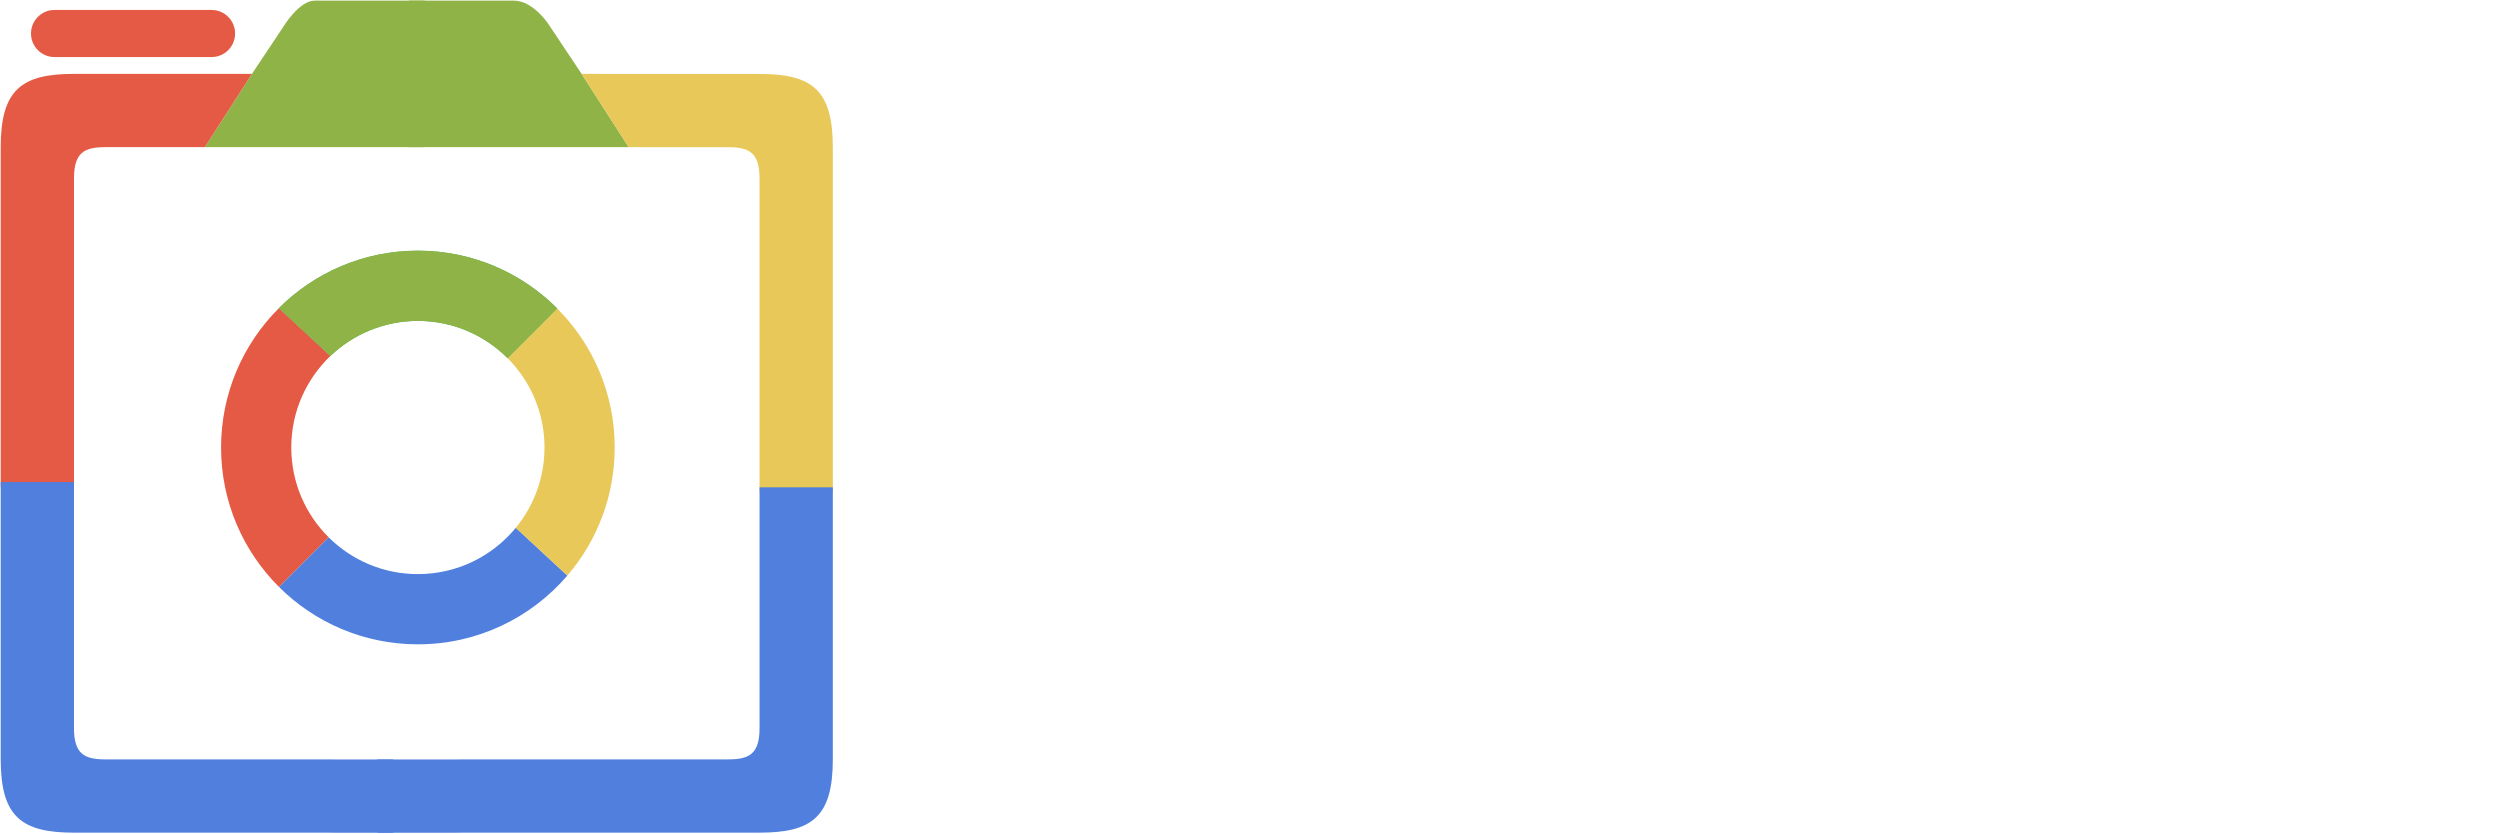
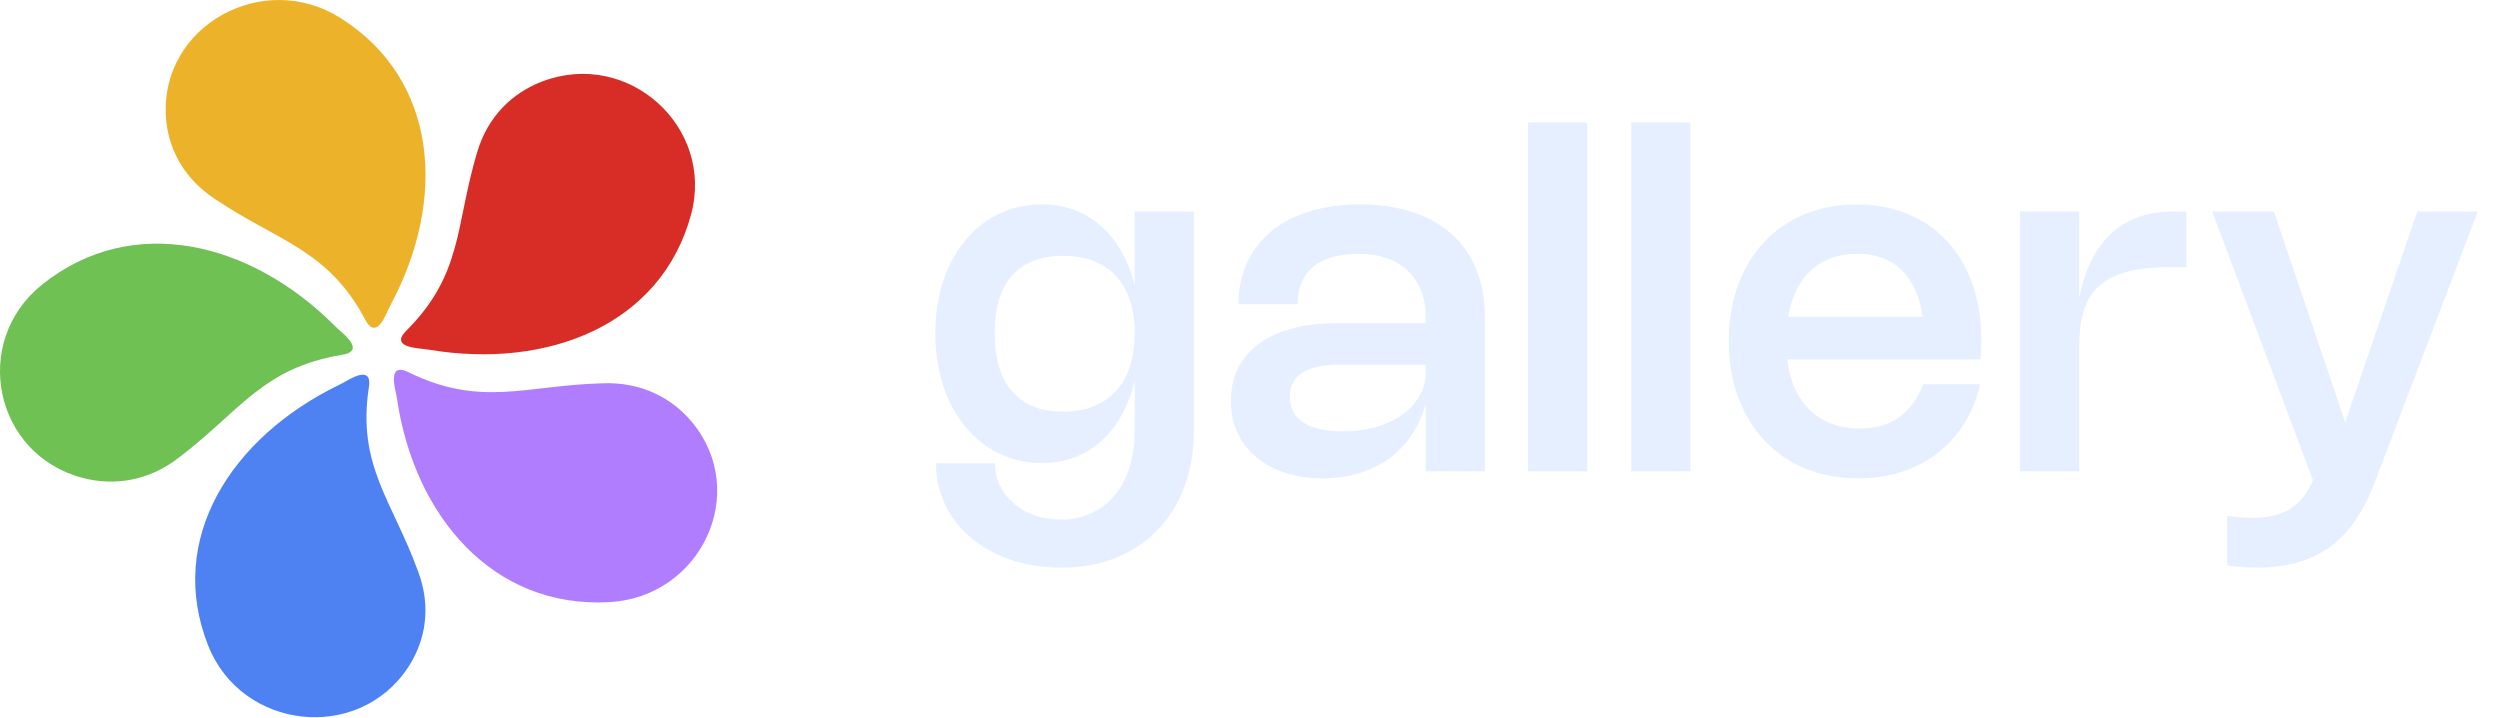
- <svg xmlns="http://www.w3.org/2000/svg" width="984" height="328" viewBox="108 286 984 328" role="img" shape-rendering="geometricPrecision" aria-label="Noodle Gallery inline lockup light, 4:3, transparent background">
-   <g transform="matrix(1, 0, 0, 1, -0.191795, 0.000031)">
-     <g transform="matrix(0.753667, 0, 0, 0.753667, -113.2685, 132.03)" style="">
-       <g transform="matrix(1.171334, 0, 0, 1.171334, 216.9094, 110.8887)" style="">
-         <g>
-           <g transform="matrix(1, 0, 0, 1, -20.33295, -27.28501)">
-             <path d="M 345.332 139.968 L 366.332 172.635 L 268.333 172.635 L 268.333 107.302 L 314.999 107.302 C 324.332 107.302 331.332 118.968 331.332 118.968 L 345.332 139.968 Z" style="fill: rgb(144, 179, 71);">
-               </path>
-             <path d="M 410.666 140 C 410.666 140 412.583 140 373.333 140 L 345.333 139.968 L 366.333 172.635 C 366.333 172.635 369.216 172.667 382.666 172.667 C 405.666 172.667 410.666 172.667 410.666 172.667 C 420 172.667 424.666 175 424.666 186.667 L 424.666 231 L 424.666 326.635 L 457.333 326.635 L 457.333 231 L 457.333 186.667 L 457.333 172.667 C 457.333 147 448 140 424.666 140 L 410.666 140 Z" style="stroke-width: 1; transform-origin: 392px 193.699px; fill: rgb(231, 200, 88);">
-               </path>
-           </g>
-           <g transform="matrix(1, 0, 0, 1, -4, -27.31702)">
-             <path d="M 161 172.666 L 182 139.999 L 196 118.999 C 196 118.999 203 107.333 210 107.333 L 259 107.334 L 259.001 172.666 L 161 172.666 Z" style="fill: rgb(144, 179, 71);">
-               </path>
-             <path d="M 116.667 140 C 116.667 140 114.75 140 154 140 L 182 140 L 161 172.667 C 161 172.667 158.117 172.667 144.667 172.667 C 121.667 172.667 116.667 172.667 116.667 172.667 C 107.333 172.667 102.667 175 102.667 186.667 L 102.667 231 L 102.667 324.334 L 70 324.334 L 70 231 L 70 186.667 L 70 172.667 C 70 147 79.333 140 102.667 140 L 116.667 140 Z" style="fill: rgb(228, 90, 69);">
-               </path>
-           </g>
-           <g transform="matrix(1, 0, 0, 1, -3.499985, 26.31702)">
-             <path d="M 393.833 424.668 C 393.833 424.668 395.75 424.668 356.5 424.668 L 237.5 424.7 L 237.5 392.033 C 237.5 392.033 352.383 392.001 365.833 392.001 C 388.833 392.001 393.833 392.001 393.833 392.001 C 403.167 392.001 407.833 389.668 407.833 378.001 L 407.833 333.668 L 407.833 270.7 L 440.5 270.7 L 440.5 333.668 L 440.5 378.001 L 440.5 392.001 C 440.5 417.668 431.167 424.668 407.833 424.668 L 393.833 424.668 Z" style="stroke-width: 1; fill: rgb(80, 127, 222);">
-               </path>
-             <path d="M 116.167 424.667 C 116.167 424.667 114.25 424.667 153.5 424.667 L 244.5 424.7 L 244.5 392.033 C 244.5 392.033 157.617 392 144.167 392 C 121.167 392 116.167 392 116.167 392 C 106.833 392 102.167 389.667 102.167 378 L 102.167 333.667 L 102.167 268.367 L 69.5 268.367 L 69.5 333.667 L 69.5 378 L 69.5 392 C 69.5 417.667 78.833 424.667 102.167 424.667 L 116.167 424.667 Z" style="fill: rgb(80, 127, 222);">
-               </path>
-           </g>
-           <g transform="matrix(1, 0, 0, 1, -4.324997, -3.067994)">
-             <path d="M 168.574 282.334 C 168.574 258.058 178.432 236.085 194.362 220.198 L 217.344 241.507 C 206.582 251.786 199.877 266.277 199.877 282.334 C 199.877 297.989 206.25 312.157 216.544 322.382 L 194.426 344.534 C 178.458 328.643 168.574 306.643 168.574 282.334 Z" style="fill: rgb(228, 90, 69);" />
-             <path d="M 256.325 370.085 C 232.17 370.085 210.294 360.325 194.426 344.534 L 216.544 322.382 C 226.748 332.519 240.805 338.782 256.325 338.782 C 273.914 338.782 289.624 330.737 299.977 318.126 L 322.958 339.435 C 306.864 358.198 282.983 370.085 256.325 370.085 Z" style="fill: rgb(80, 127, 222);" />
-             <path d="M 344.076 282.334 C 344.076 304.14 336.122 324.088 322.958 339.435 L 299.977 318.126 C 307.973 308.385 312.773 295.92 312.773 282.334 C 312.773 266.784 306.485 252.702 296.313 242.493 L 318.431 220.341 C 334.277 236.216 344.076 258.131 344.076 282.334 Z" style="fill: rgb(231, 200, 88);" />
-             <path d="M 194.362 220.198 C 210.235 204.369 232.137 194.583 256.325 194.583 C 280.586 194.583 302.547 204.428 318.431 220.341 L 296.313 242.493 C 286.092 232.235 271.95 225.886 256.325 225.886 C 241.207 225.886 227.477 231.829 217.344 241.507 Z" style="fill: rgb(54, 179, 72);" />
-             <path d="M 194.362 220.199 C 210.234 204.37 232.136 194.584 256.323 194.584 C 280.583 194.584 302.544 204.429 318.427 220.342 L 296.31 242.493 C 286.089 232.235 271.948 225.887 256.323 225.887 C 241.206 225.887 227.476 231.829 217.343 241.507 L 194.362 220.199 Z" style="fill: rgb(144, 179, 71);" />
-           </g>
-           <rect x="79.5" y="84.183" width="91" height="21" style="fill: rgb(228, 90, 69);" rx="10.5" ry="10.5" />
-         </g>
-       </g>
-     </g>
-     <path d="M 552.607 533.445 C 532.433 533.12 515.333 525.912 501.311 511.823 C 487.286 497.735 480.274 480.504 480.274 460.135 C 480.274 439.637 487.318 422.424 501.408 408.497 C 515.496 394.571 532.562 387.607 552.607 387.607 C 564.06 387.607 574.147 389.544 582.868 393.414 C 591.588 397.287 598.811 402.51 604.539 409.082 C 604.539 409.082 604.539 409.082 604.539 409.082 C 604.539 409.082 604.539 409.082 604.539 409.082 L 593.02 420.796 C 593.02 420.796 593.02 420.796 593.02 420.796 C 593.02 420.796 593.02 420.796 593.02 420.796 C 586.448 413.702 579.874 409.001 573.302 406.69 C 566.729 404.381 559.96 403.225 552.997 403.225 C 537.248 403.225 523.972 408.514 513.17 419.088 C 502.367 429.663 496.966 443.314 496.966 460.038 C 496.966 476.762 502.367 490.575 513.17 501.475 C 523.972 512.377 537.184 517.826 552.802 517.826 C 567.509 517.826 579.532 513.744 588.872 505.575 C 598.21 497.408 603.466 486.004 604.637 471.361 L 552.997 471.361 C 552.997 471.361 552.997 471.361 552.997 471.361 C 552.997 471.361 552.997 471.361 552.997 471.361 L 552.997 456.035 C 552.997 456.035 552.997 456.035 552.997 456.035 C 552.997 456.035 552.997 456.035 552.997 456.035 L 620.157 456.035 C 620.157 456.035 620.157 456.035 620.157 456.035 C 620.157 456.035 620.157 456.035 620.157 456.035 C 620.482 458.443 620.71 460.396 620.841 461.892 C 620.971 463.39 621.036 464.756 621.036 465.992 C 621.036 485.905 614.642 502.142 601.855 514.703 C 589.067 527.263 572.65 533.511 552.607 533.445 Z M 669.343 533.445 C 658.279 533.445 649.267 530.321 642.304 524.074 C 635.34 517.826 631.858 509.758 631.858 499.865 C 631.858 489.908 635.763 481.904 643.572 475.852 C 651.381 469.799 661.435 466.773 673.736 466.773 C 679.267 466.773 684.652 467.391 689.892 468.628 C 695.13 469.865 699.279 471.394 702.337 473.215 L 702.337 466.968 C 702.337 459.68 699.766 453.758 694.626 449.202 C 689.484 444.647 682.878 442.369 674.809 442.369 C 669.018 442.369 664.089 443.443 660.022 445.591 C 655.953 447.738 651.934 451.187 647.966 455.938 C 647.966 455.938 647.966 455.938 647.966 455.938 C 647.966 455.938 647.966 455.938 647.966 455.938 L 635.471 446.664 C 635.471 446.664 635.471 446.664 635.471 446.664 C 635.471 446.664 635.471 446.664 635.471 446.664 C 641.587 439.506 647.558 434.544 653.384 431.778 C 659.206 429.013 666.382 427.629 674.908 427.629 C 688.183 427.629 698.693 431.176 706.437 438.269 C 714.181 445.363 718.054 454.995 718.054 467.163 L 718.054 530.418 C 718.054 530.418 718.054 530.418 718.054 530.418 C 718.054 530.418 718.054 530.418 718.054 530.418 L 702.337 530.418 C 702.337 530.418 702.337 530.418 702.337 530.418 C 702.337 530.418 702.337 530.418 702.337 530.418 L 702.337 506.503 L 708.097 515.971 L 701.751 515.971 C 698.628 521.178 694.137 525.392 688.28 528.613 C 682.423 531.835 676.11 533.445 669.343 533.445 Z M 670.808 518.803 C 679.462 518.803 686.881 515.744 693.064 509.627 C 699.246 503.51 702.337 496.059 702.337 487.272 C 699.082 485.06 695.162 483.336 690.575 482.099 C 685.986 480.862 681.186 480.244 676.176 480.244 C 667.715 480.244 661.029 481.904 656.117 485.223 C 651.203 488.542 648.747 493.519 648.747 500.157 C 648.747 505.689 650.829 510.18 654.994 513.628 C 659.158 517.078 664.429 518.803 670.808 518.803 Z M 741.559 530.418 C 741.559 530.418 741.559 530.418 741.559 530.418 C 741.559 530.418 741.559 530.418 741.559 530.418 L 741.559 390.632 C 741.559 390.632 741.559 390.632 741.559 390.632 C 741.559 390.632 741.559 390.632 741.559 390.632 L 757.958 390.632 C 757.958 390.632 757.958 390.632 757.958 390.632 C 757.958 390.632 757.958 390.632 757.958 390.632 L 757.958 530.418 C 757.958 530.418 757.958 530.418 757.958 530.418 C 757.958 530.418 757.958 530.418 757.958 530.418 L 741.559 530.418 Z M 782.363 530.418 C 782.363 530.418 782.363 530.418 782.363 530.418 C 782.363 530.418 782.363 530.418 782.363 530.418 L 782.363 390.632 C 782.363 390.632 782.363 390.632 782.363 390.632 C 782.363 390.632 782.363 390.632 782.363 390.632 L 798.763 390.632 C 798.763 390.632 798.763 390.632 798.763 390.632 C 798.763 390.632 798.763 390.632 798.763 390.632 L 798.763 530.418 C 798.763 530.418 798.763 530.418 798.763 530.418 C 798.763 530.418 798.763 530.418 798.763 530.418 L 782.363 530.418 Z M 867.486 533.445 C 852.973 533.445 841.08 528.467 831.807 518.509 C 822.533 508.554 817.897 495.831 817.897 480.342 C 817.897 465.179 822.452 452.602 831.563 442.612 C 840.674 432.624 852.192 427.629 866.119 427.629 C 880.306 427.629 891.743 432.315 900.432 441.686 C 909.119 451.057 913.462 463.227 913.462 478.194 C 913.462 479.366 913.43 480.278 913.365 480.928 C 913.3 481.579 913.202 482.522 913.072 483.758 C 913.072 483.758 913.072 483.758 913.072 483.758 C 913.072 483.758 913.072 483.758 913.072 483.758 L 827.56 483.758 L 827.56 470.092 L 896.185 470.092 C 895.598 462.348 892.654 455.824 887.351 450.52 C 882.047 445.216 874.969 442.564 866.119 442.564 C 856.683 442.564 849.019 445.997 843.13 452.863 C 837.241 459.729 834.297 468.889 834.297 480.342 C 834.297 491.99 837.55 501.265 844.058 508.162 C 850.565 515.06 858.635 518.509 868.267 518.509 C 874.708 518.509 880.224 517.127 884.813 514.361 C 889.4 511.596 893.647 506.959 897.552 500.451 C 897.552 500.451 897.552 500.451 897.552 500.451 C 897.552 500.451 897.552 500.451 897.552 500.451 L 911.413 507.186 C 911.413 507.186 911.413 507.186 911.413 507.186 C 911.413 507.186 911.413 507.186 911.413 507.186 C 907.248 516.102 901.488 522.707 894.134 527.002 C 886.781 531.297 877.897 533.445 867.486 533.445 Z M 932.703 530.418 C 932.703 530.418 932.703 530.418 932.703 530.418 C 932.703 530.418 932.703 530.418 932.703 530.418 L 932.703 430.753 C 932.703 430.753 932.703 430.753 932.703 430.753 C 932.703 430.753 932.703 430.753 932.703 430.753 L 948.322 430.753 C 948.322 430.753 948.322 430.753 948.322 430.753 C 948.322 430.753 948.322 430.753 948.322 430.753 L 948.322 448.616 L 945.881 446.762 L 948.911 446.762 C 950.863 441.361 954.623 436.821 960.183 433.144 C 965.753 429.468 971.523 427.629 977.513 427.629 C 979.143 427.629 980.86 427.761 982.68 428.02 C 984.5 428.281 986.81 428.834 989.61 429.679 C 989.61 429.679 989.61 429.679 989.61 429.679 C 989.61 429.679 989.61 429.679 989.61 429.679 L 989.61 447.054 C 989.61 447.054 989.61 447.054 989.61 447.054 C 989.61 447.054 989.61 447.054 989.61 447.054 C 985.71 445.883 982.73 445.167 980.68 444.907 C 978.633 444.647 977.023 444.516 975.853 444.516 C 968.493 444.516 962.203 447.413 956.963 453.205 C 951.723 458.996 949.101 466.025 949.101 474.29 L 949.101 530.418 C 949.101 530.418 949.101 530.418 949.101 530.418 C 949.101 530.418 949.101 530.418 949.101 530.418 L 932.703 530.418 Z M 1013.71 572.393 C 1013.71 572.393 1013.71 572.393 1013.71 572.393 C 1013.71 572.393 1013.71 572.393 1013.71 572.393 L 1038.51 518.119 L 1039.09 530.418 L 994.67 430.753 C 994.67 430.753 994.67 430.753 994.67 430.753 C 994.67 430.753 994.67 430.753 994.67 430.753 L 1012.44 430.753 C 1012.44 430.753 1012.44 430.753 1012.44 430.753 C 1012.44 430.753 1012.44 430.753 1012.44 430.753 L 1041.43 498.4 L 1043.78 505.038 L 1044.36 505.038 L 1046.9 498.205 L 1074.23 430.753 C 1074.23 430.753 1074.23 430.753 1074.23 430.753 C 1074.23 430.753 1074.23 430.753 1074.23 430.753 L 1091.91 430.753 C 1091.91 430.753 1091.91 430.753 1091.91 430.753 C 1091.91 430.753 1091.91 430.753 1091.91 430.753 L 1030.79 572.393 C 1030.79 572.393 1030.79 572.393 1030.79 572.393 C 1030.79 572.393 1030.79 572.393 1030.79 572.393 L 1013.71 572.393 Z" style="stroke-miterlimit: 1; text-wrap-mode: nowrap; stroke-width: 1; transform-box: fill-box; transform-origin: 50% 50%; fill: rgb(255, 255, 255);" />
-   </g>
+ <svg xmlns="http://www.w3.org/2000/svg" width="122" height="35" viewBox="0 0 122 35" fill="none">
+   <path d="M16.521 18.795C16.644 18.735 16.764 18.671 16.881 18.603C17.426 18.286 18.155 17.972 18 18.903C17.422 22.733 19.138 24.407 20.405 27.891C21.062 29.641 20.761 31.283 19.916 32.565C17.476 36.268 11.785 35.616 10.159 31.505C8.094 26.289 11.3 21.338 16.521 18.795Z" fill="#4E82F3" />
+   <path d="M16.338 15.901C16.433 15.996 16.532 16.089 16.635 16.177C17.111 16.588 17.64 17.171 16.69 17.315C12.8 17.958 11.708 20.077 8.723 22.336C7.231 23.491 5.546 23.716 4.042 23.324C-0.3 22.19 -1.426 16.678 2.054 13.889C6.471 10.35 12.259 11.813 16.337 15.901H16.338Z" fill="#6FC154" />
+   <path d="M19.085 14.835C19.022 14.954 18.963 15.075 18.91 15.197C18.659 15.769 18.257 16.443 17.824 15.6C15.998 12.168 13.607 11.804 10.496 9.716C8.916 8.68 8.177 7.177 8.093 5.652C7.849 1.249 12.843 -1.506 16.621 0.881C21.415 3.91 21.787 9.765 19.085 14.835V14.835Z" fill="#ECB32A" />
+   <path d="M20.968 17.07C20.833 17.048 20.698 17.031 20.562 17.018C19.931 16.96 19.153 16.794 19.836 16.13C22.597 13.365 22.212 11.021 23.273 7.471C23.789 5.676 25.017 4.522 26.468 3.972C30.66 2.385 34.873 6.195 33.727 10.458C32.273 15.869 26.715 18.025 20.968 17.07Z" fill="#D72D26" />
+   <path d="M19.383 19.518C19.363 19.386 19.338 19.254 19.308 19.123C19.169 18.516 19.09 17.739 19.945 18.171C23.477 19.894 25.63 18.81 29.397 18.704C31.297 18.631 32.794 19.42 33.775 20.605C36.609 24.027 34.219 29.137 29.733 29.385C24.041 29.7 20.234 25.178 19.383 19.518Z" fill="#B17DFF" />
+   <path d="M58.26 10.321V20.999C58.26 22.011 58.106 22.929 57.8 23.753C57.493 24.577 57.056 25.281 56.489 25.863C55.925 26.45 55.245 26.902 54.447 27.221C53.654 27.543 52.768 27.703 51.791 27.703C51.2 27.703 50.639 27.646 50.106 27.531C49.577 27.416 49.084 27.251 48.628 27.037C48.176 26.822 47.768 26.563 47.404 26.26C47.039 25.957 46.729 25.616 46.472 25.237C46.215 24.861 46.018 24.451 45.88 24.006C45.742 23.565 45.673 23.1 45.673 22.609H48.553C48.553 23.004 48.634 23.368 48.795 23.701C48.96 24.039 49.186 24.33 49.474 24.576C49.761 24.821 50.1 25.012 50.491 25.151C50.886 25.288 51.313 25.358 51.773 25.358C52.322 25.358 52.816 25.254 53.257 25.047C53.702 24.844 54.081 24.552 54.395 24.173C54.71 23.797 54.951 23.343 55.12 22.81C55.289 22.274 55.373 21.674 55.373 21.011V18.596C55.22 19.22 55.003 19.78 54.723 20.274C54.447 20.769 54.116 21.189 53.728 21.534C53.345 21.879 52.91 22.143 52.423 22.327C51.936 22.507 51.407 22.598 50.836 22.598C50.334 22.598 49.857 22.527 49.404 22.385C48.952 22.243 48.532 22.042 48.145 21.781C47.762 21.517 47.415 21.196 47.105 20.821C46.798 20.445 46.535 20.023 46.317 19.556C46.102 19.084 45.935 18.573 45.816 18.02C45.702 17.465 45.644 16.878 45.644 16.261C45.644 15.644 45.702 15.059 45.816 14.507C45.935 13.955 46.102 13.447 46.317 12.983C46.535 12.52 46.798 12.102 47.105 11.73C47.415 11.358 47.762 11.042 48.145 10.781C48.532 10.521 48.952 10.321 49.404 10.183C49.857 10.045 50.334 9.976 50.836 9.976C51.407 9.976 51.936 10.066 52.423 10.246C52.91 10.427 53.345 10.687 53.728 11.028C54.116 11.366 54.447 11.78 54.723 12.271C55.003 12.757 55.22 13.311 55.373 13.932V10.321H58.26ZM55.373 16.261C55.373 15.659 55.294 15.124 55.137 14.657C54.984 14.185 54.758 13.789 54.459 13.466C54.16 13.145 53.794 12.901 53.361 12.736C52.927 12.568 52.433 12.483 51.877 12.483C50.8 12.483 49.974 12.801 49.399 13.438C48.828 14.07 48.542 15.011 48.542 16.261C48.542 16.886 48.615 17.438 48.761 17.917C48.906 18.392 49.119 18.791 49.399 19.113C49.682 19.435 50.031 19.678 50.445 19.843C50.859 20.008 51.337 20.09 51.877 20.09C52.433 20.09 52.927 20.004 53.361 19.832C53.794 19.659 54.16 19.41 54.459 19.084C54.758 18.755 54.984 18.352 55.137 17.877C55.294 17.401 55.373 16.863 55.373 16.261ZM60.44 14.852C60.44 14.105 60.578 13.43 60.854 12.828C61.13 12.226 61.523 11.715 62.032 11.293C62.546 10.867 63.169 10.542 63.901 10.316C64.637 10.089 65.461 9.976 66.374 9.976C67.328 9.976 68.181 10.101 68.933 10.35C69.688 10.599 70.326 10.96 70.847 11.431C71.372 11.902 71.773 12.479 72.049 13.162C72.325 13.844 72.463 14.617 72.463 15.479V23H69.576V19.677C69.427 20.244 69.201 20.756 68.898 21.212C68.599 21.664 68.233 22.049 67.8 22.367C67.367 22.682 66.874 22.923 66.322 23.092C65.774 23.261 65.178 23.345 64.534 23.345C63.863 23.345 63.253 23.253 62.705 23.069C62.157 22.889 61.688 22.634 61.297 22.304C60.906 21.975 60.603 21.578 60.388 21.114C60.173 20.646 60.066 20.129 60.066 19.561C60.066 18.971 60.183 18.442 60.417 17.974C60.651 17.507 60.986 17.11 61.423 16.784C61.864 16.458 62.401 16.209 63.033 16.037C63.666 15.86 64.379 15.772 65.172 15.772H69.576V15.479C69.576 15 69.502 14.57 69.352 14.191C69.203 13.808 68.986 13.482 68.703 13.213C68.423 12.945 68.082 12.74 67.679 12.598C67.276 12.456 66.822 12.386 66.316 12.386C65.803 12.386 65.356 12.443 64.977 12.558C64.601 12.673 64.29 12.838 64.045 13.053C63.8 13.267 63.618 13.528 63.499 13.835C63.38 14.137 63.321 14.477 63.321 14.852H60.44ZM65.333 17.796C64.547 17.796 63.951 17.928 63.545 18.193C63.142 18.457 62.941 18.849 62.941 19.366C62.941 19.91 63.163 20.328 63.608 20.619C64.053 20.907 64.691 21.051 65.523 21.051C66.113 21.051 66.656 20.98 67.15 20.838C67.648 20.692 68.076 20.491 68.432 20.234C68.793 19.977 69.072 19.673 69.272 19.32C69.475 18.963 69.576 18.576 69.576 18.159V17.796H65.333ZM77.454 23H74.567V5.98H77.454V23ZM82.491 23H79.604V5.98H82.491V23ZM96.636 18.751C96.467 19.468 96.205 20.11 95.848 20.677C95.492 21.244 95.057 21.725 94.543 22.12C94.029 22.515 93.447 22.818 92.795 23.029C92.143 23.24 91.438 23.345 90.679 23.345C89.736 23.345 88.875 23.184 88.097 22.862C87.323 22.54 86.66 22.086 86.108 21.499C85.556 20.909 85.126 20.204 84.82 19.383C84.517 18.559 84.365 17.647 84.365 16.646C84.365 15.979 84.433 15.352 84.567 14.766C84.705 14.18 84.9 13.639 85.153 13.145C85.41 12.65 85.721 12.207 86.085 11.816C86.453 11.425 86.869 11.094 87.332 10.822C87.796 10.546 88.302 10.337 88.85 10.195C89.403 10.049 89.989 9.976 90.61 9.976C91.227 9.976 91.804 10.047 92.341 10.189C92.881 10.331 93.376 10.536 93.824 10.804C94.277 11.073 94.679 11.4 95.032 11.787C95.388 12.175 95.689 12.614 95.934 13.104C96.18 13.595 96.368 14.135 96.498 14.726C96.628 15.316 96.694 15.947 96.694 16.617C96.694 16.767 96.69 16.916 96.682 17.066C96.678 17.215 96.669 17.373 96.653 17.538H87.218C87.279 18.067 87.403 18.54 87.591 18.958C87.783 19.372 88.03 19.724 88.333 20.016C88.636 20.307 88.99 20.529 89.397 20.683C89.807 20.836 90.261 20.913 90.76 20.913C91.519 20.913 92.153 20.733 92.663 20.372C93.173 20.012 93.569 19.471 93.853 18.751H96.636ZM93.836 15.467C93.682 14.459 93.334 13.695 92.789 13.173C92.249 12.648 91.528 12.386 90.627 12.386C90.167 12.386 89.748 12.454 89.368 12.592C88.989 12.73 88.655 12.932 88.368 13.196C88.084 13.461 87.848 13.785 87.66 14.168C87.472 14.547 87.338 14.981 87.258 15.467H93.836ZM101.46 23H98.573V10.321H101.46V14.542C101.59 13.886 101.78 13.298 102.029 12.777C102.282 12.255 102.596 11.812 102.972 11.448C103.351 11.084 103.794 10.806 104.3 10.614C104.81 10.419 105.387 10.321 106.031 10.321H106.698V13.047H105.749C104.933 13.047 104.25 13.127 103.702 13.288C103.154 13.445 102.713 13.685 102.38 14.007C102.046 14.329 101.808 14.735 101.667 15.226C101.529 15.717 101.46 16.296 101.46 16.962V23ZM120.914 10.321L115.871 23.575C115.603 24.288 115.287 24.903 114.923 25.421C114.562 25.942 114.146 26.371 113.675 26.709C113.203 27.046 112.672 27.295 112.082 27.456C111.496 27.621 110.842 27.703 110.121 27.703C109.884 27.703 109.644 27.694 109.403 27.675C109.165 27.656 108.925 27.627 108.684 27.588V25.179C108.914 25.21 109.127 25.233 109.322 25.248C109.521 25.264 109.713 25.271 109.897 25.271C110.273 25.271 110.612 25.237 110.915 25.168C111.218 25.103 111.49 24.997 111.731 24.852C111.973 24.71 112.184 24.528 112.364 24.305C112.548 24.083 112.707 23.818 112.841 23.512L112.87 23.431L107.954 10.321H110.967L114.445 20.608L117.964 10.321H120.914Z" fill="#E6EFFF" />
</svg>
